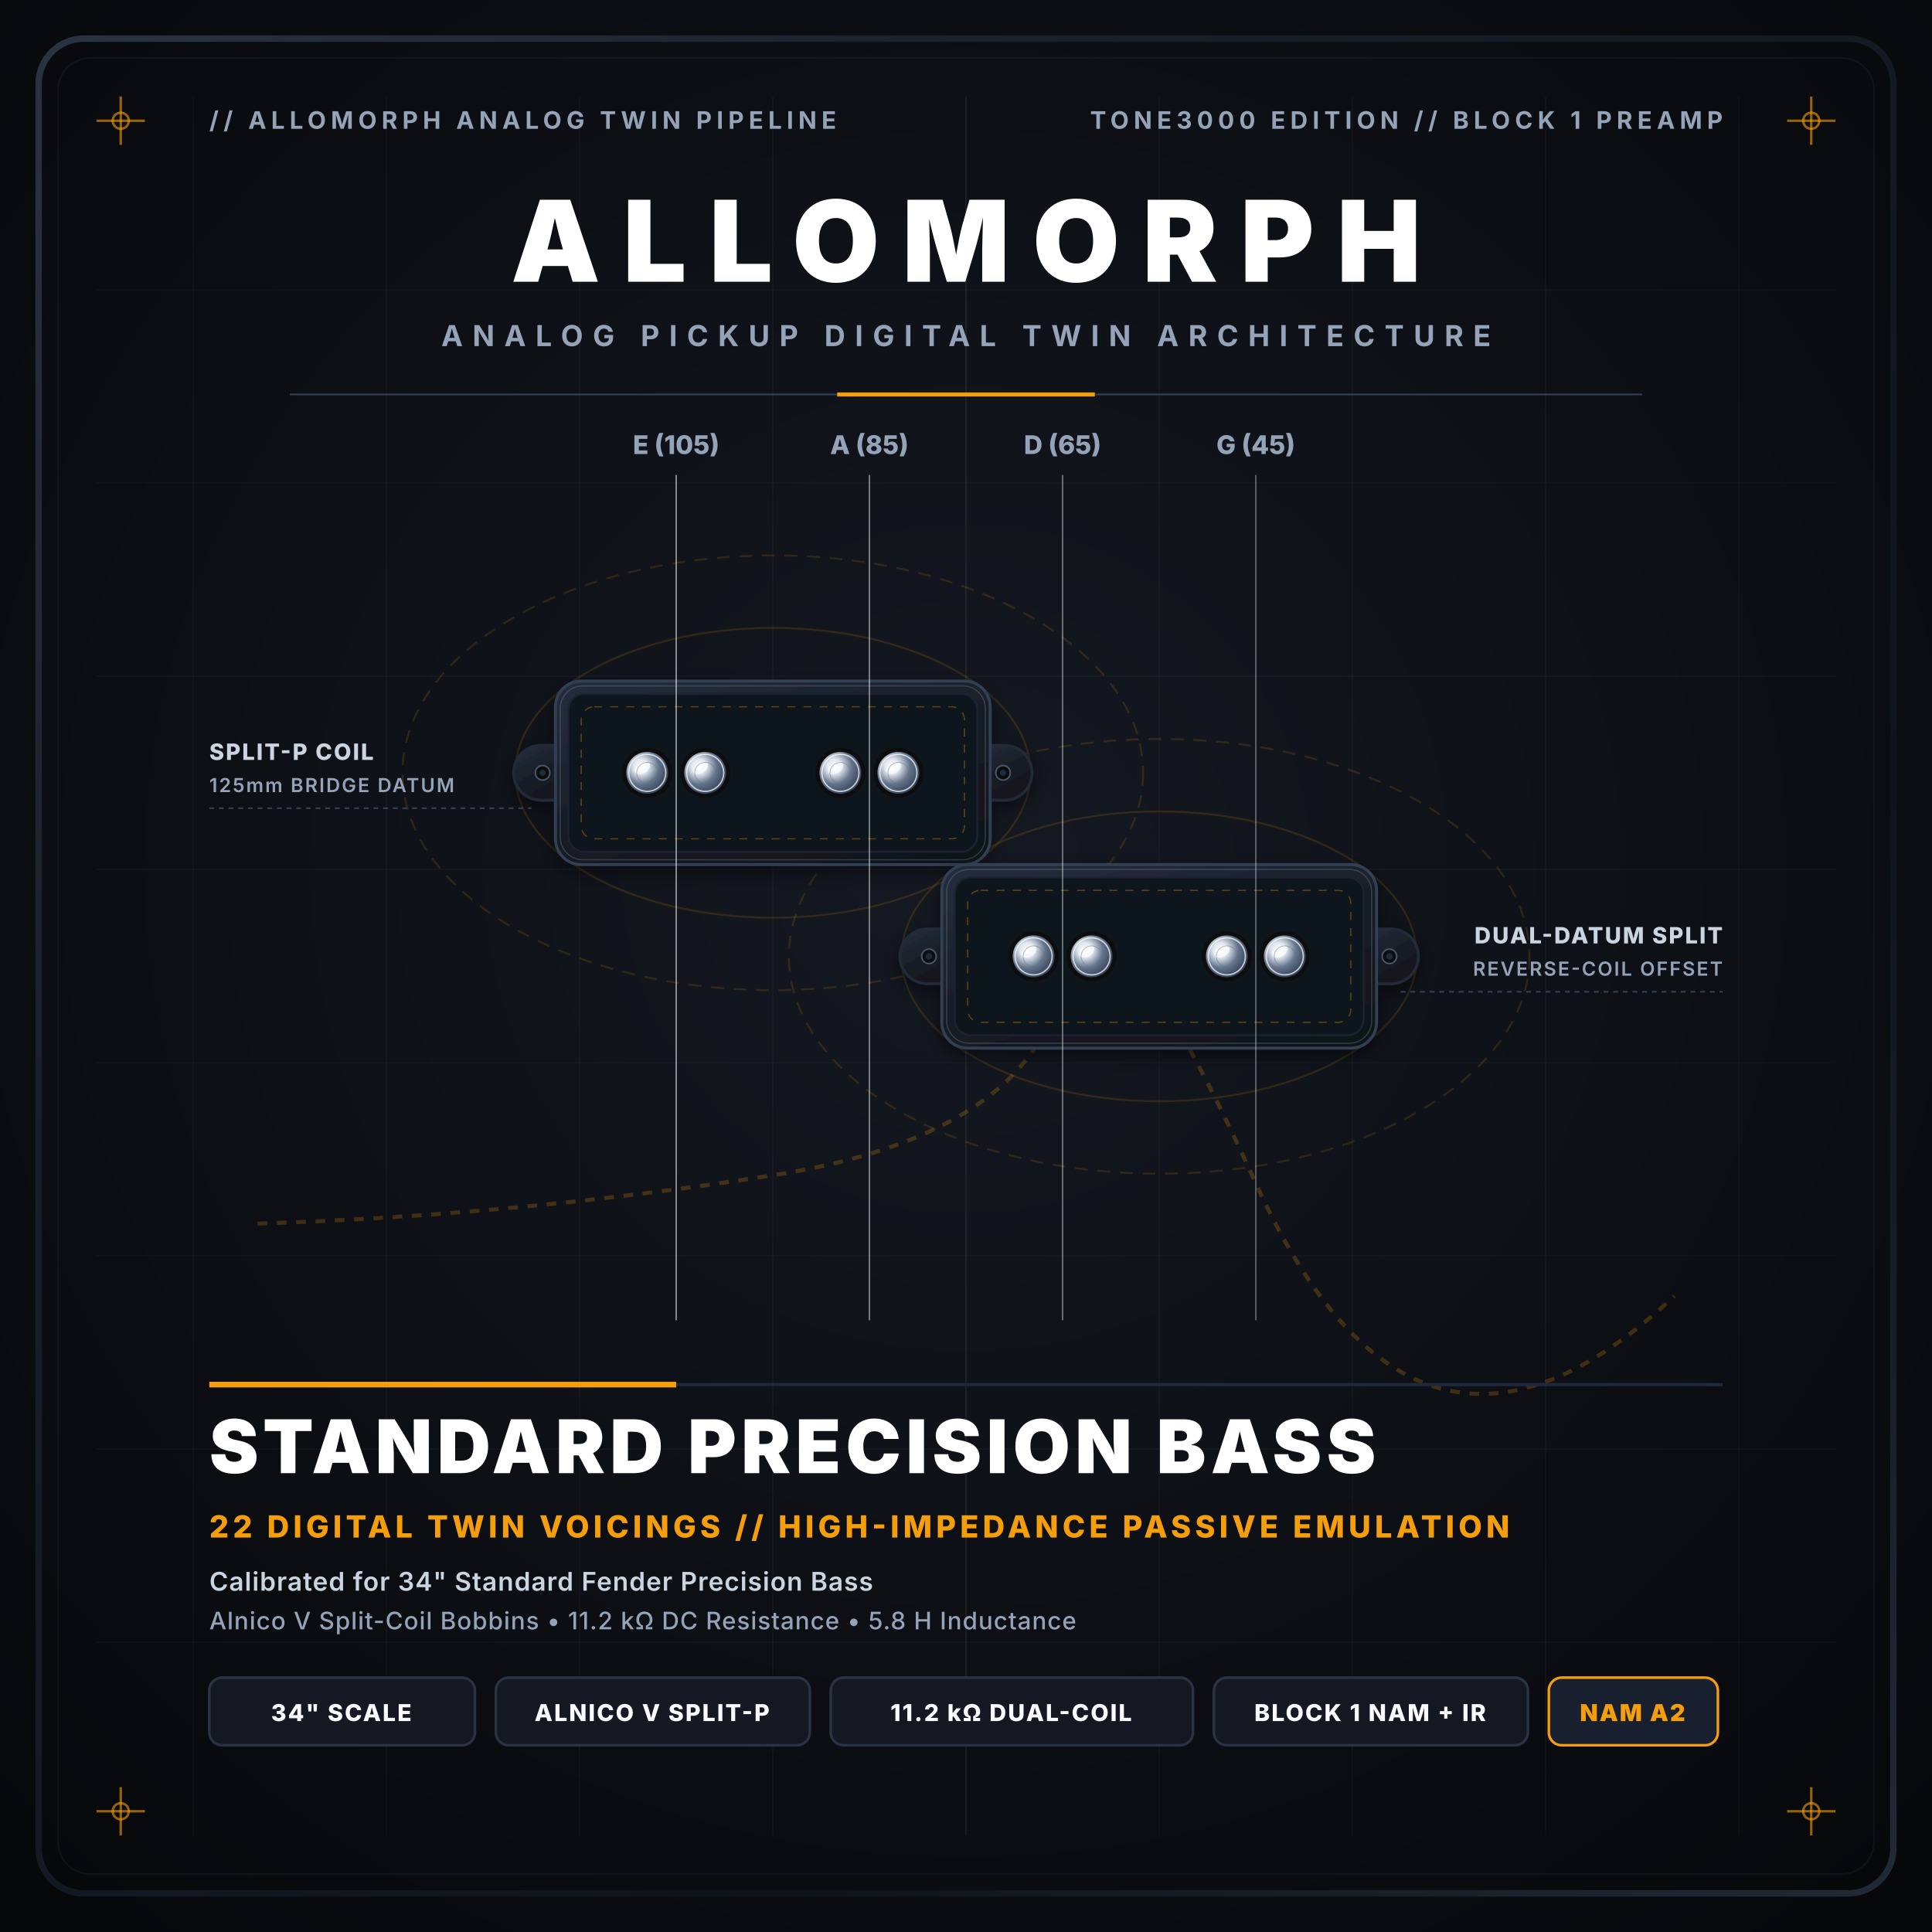
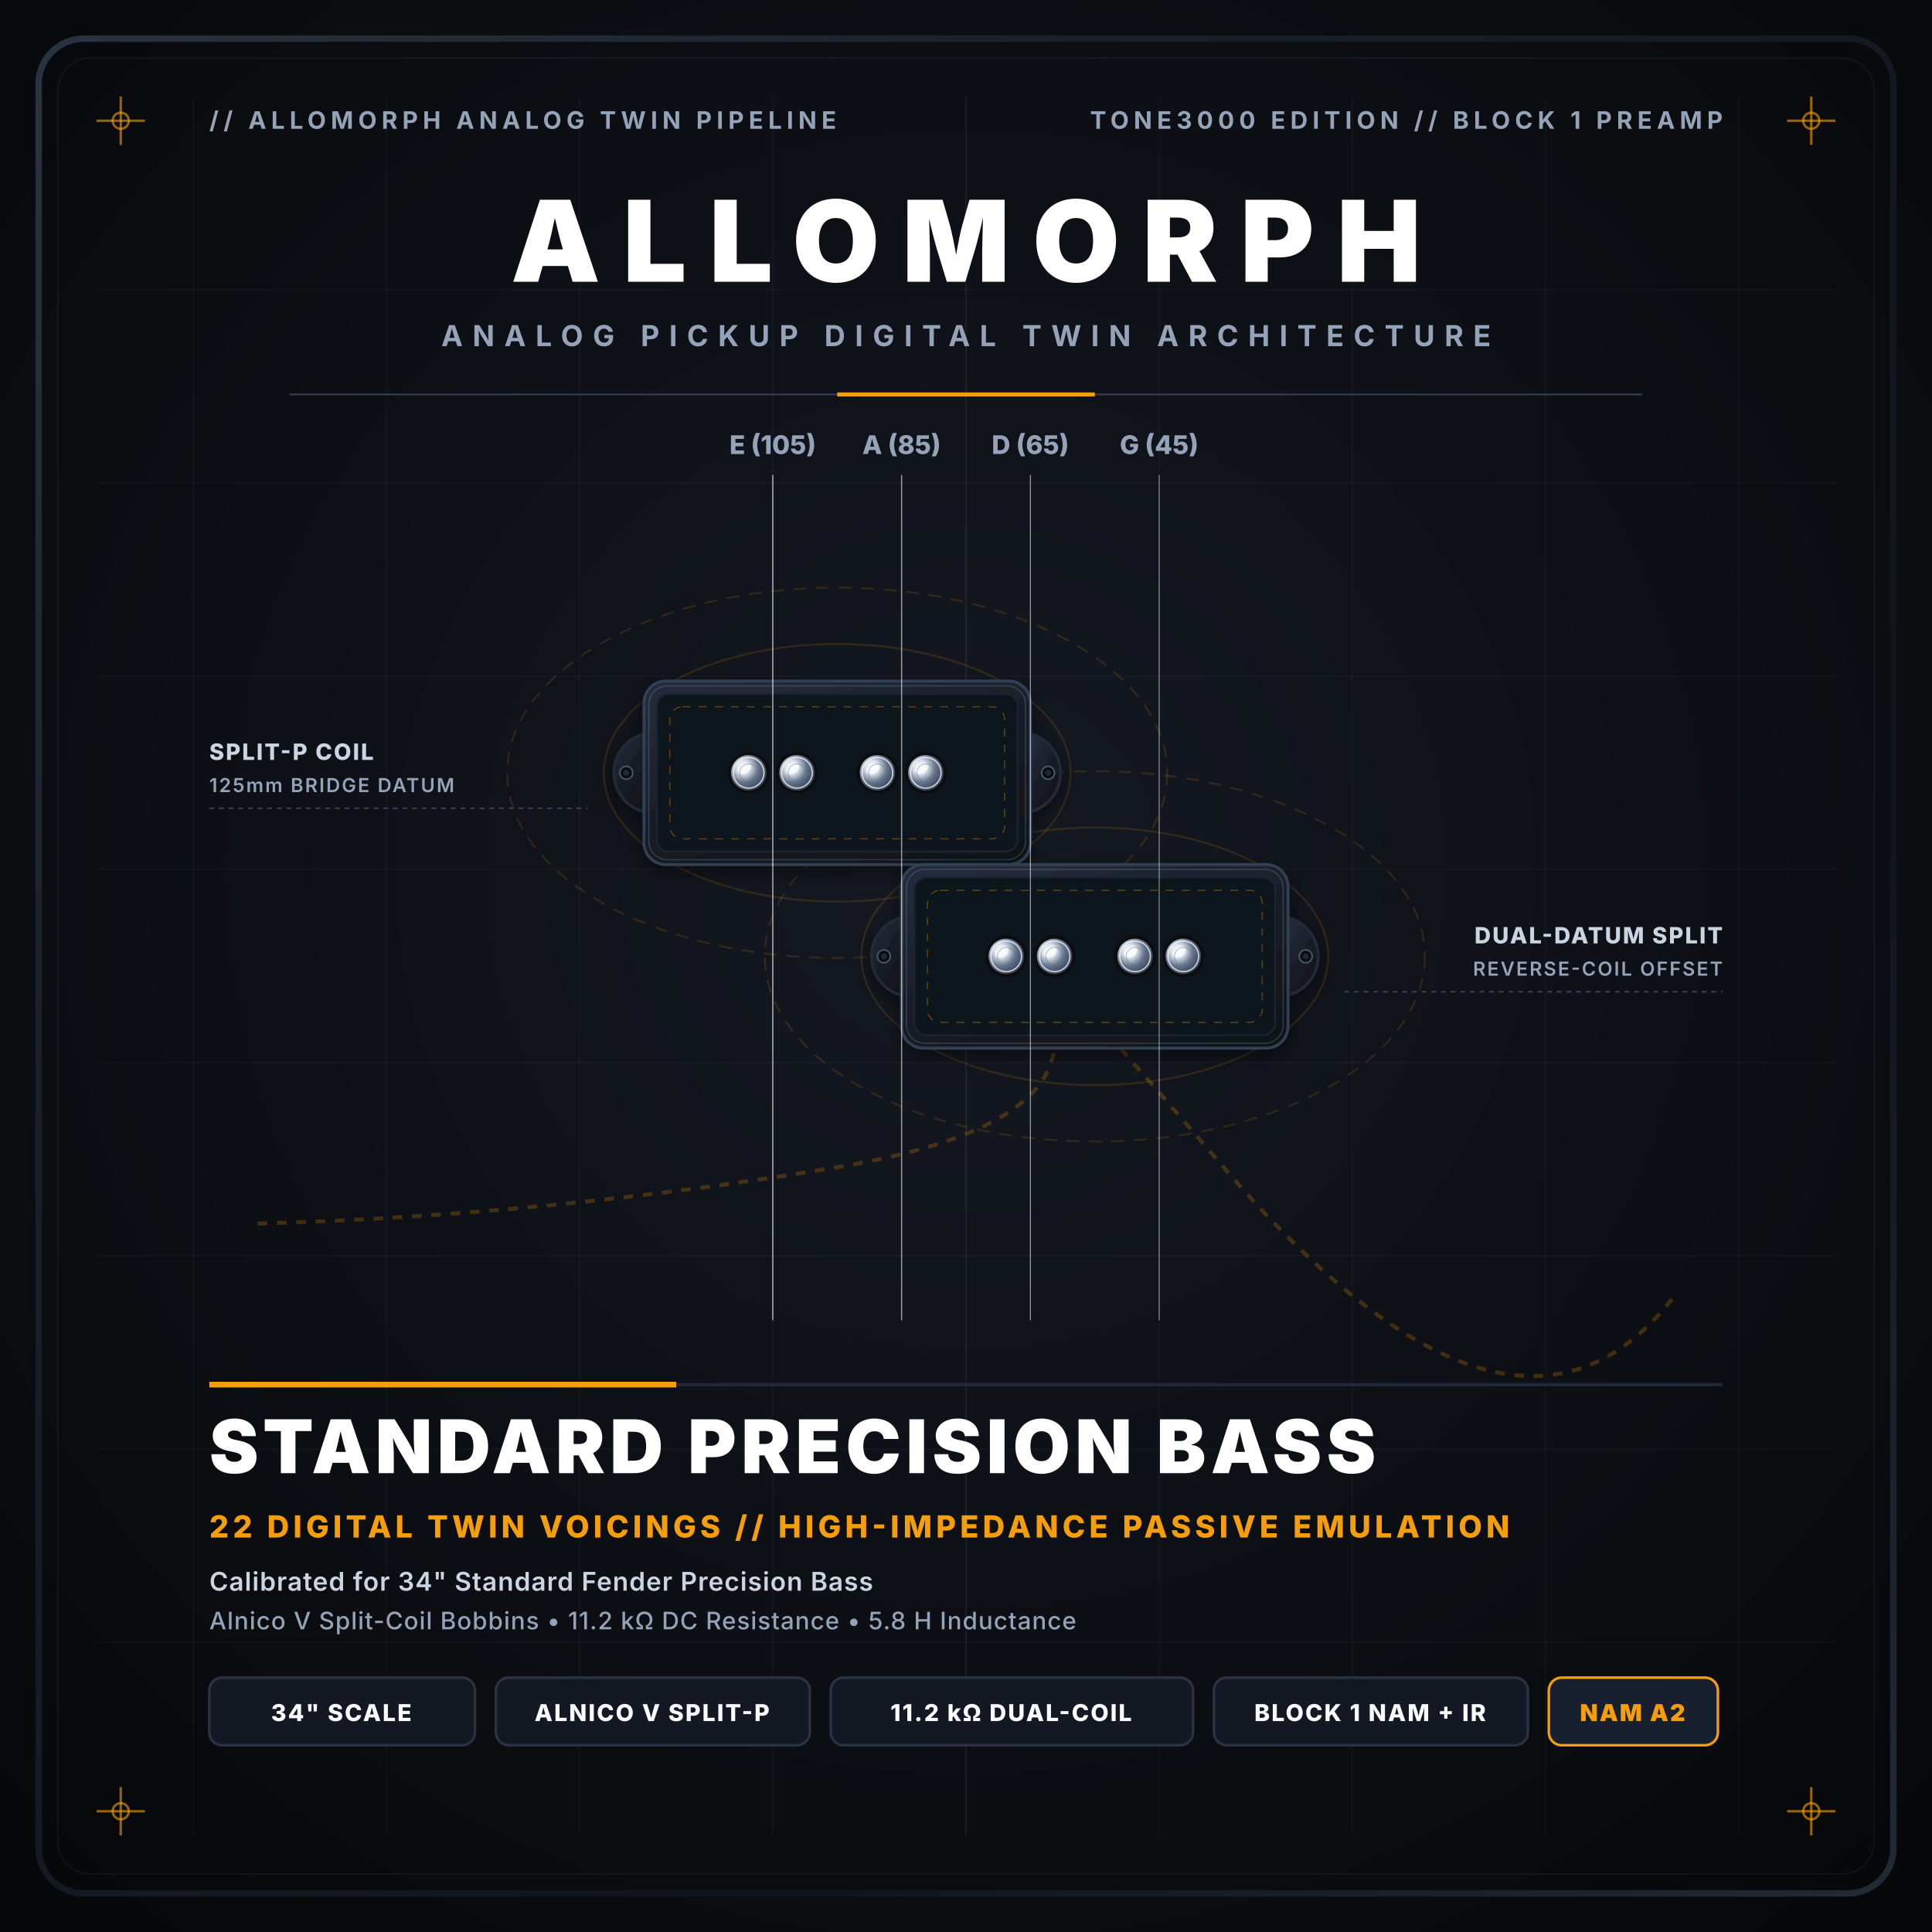
<svg xmlns="http://www.w3.org/2000/svg" viewBox="0 0 1200 1200" width="1200" height="1200">
  <defs>
    <radialGradient id="bgGrad" cx="50%" cy="45%" r="70%">
      <stop offset="0%" stop-color="#151922" />
      <stop offset="45%" stop-color="#0e1117" />
      <stop offset="100%" stop-color="#07080a" />
    </radialGradient>
    <linearGradient id="bezelGrad" x1="0%" y1="0%" x2="100%" y2="100%">
      <stop offset="0%" stop-color="#2a3342" />
      <stop offset="30%" stop-color="#181f2a" />
      <stop offset="70%" stop-color="#0f141c" />
      <stop offset="100%" stop-color="#222a36" />
    </linearGradient>
    <linearGradient id="coverGrad" x1="20%" y1="0%" x2="80%" y2="100%">
      <stop offset="0%" stop-color="#242c3b" />
      <stop offset="50%" stop-color="#181d26" />
      <stop offset="100%" stop-color="#101319" />
    </linearGradient>
    <radialGradient id="poleGrad" cx="35%" cy="35%" r="70%">
      <stop offset="0%" stop-color="#ffffff" />
      <stop offset="25%" stop-color="#e2e8f0" />
      <stop offset="60%" stop-color="#64748b" />
      <stop offset="100%" stop-color="#334155" />
    </radialGradient>
    <linearGradient id="stringGrad" x1="0%" y1="0%" x2="100%" y2="0%">
      <stop offset="0%" stop-color="#475569" stop-opacity="0.4" />
      <stop offset="40%" stop-color="#f8fafc" stop-opacity="0.9" />
      <stop offset="70%" stop-color="#94a3b8" stop-opacity="0.7" />
      <stop offset="100%" stop-color="#334155" stop-opacity="0.4" />
    </linearGradient>
    <filter id="dropShadow" x="-25%" y="-25%" width="150%" height="150%">
      <feDropShadow dx="0" dy="18" stdDeviation="16" flood-color="#000000" flood-opacity="0.85" />
      <feDropShadow dx="0" dy="4" stdDeviation="6" flood-color="#000000" flood-opacity="0.5" />
    </filter>
  </defs>
  <rect width="1200" height="1200" fill="url(#bgGrad)" />
  <rect x="24" y="24" width="1152" height="1152" rx="28" fill="none" stroke="url(#bezelGrad)" stroke-width="4" />
  <rect x="36" y="36" width="1128" height="1128" rx="20" fill="none" stroke="#ffffff" stroke-opacity="0.04" stroke-width="1" />
  <g stroke="#ffffff" stroke-opacity="0.025" stroke-width="1">
    <line x1="120" y1="60" x2="120" y2="1140" />
    <line x1="240" y1="60" x2="240" y2="1140" />
    <line x1="360" y1="60" x2="360" y2="1140" />
    <line x1="480" y1="60" x2="480" y2="1140" />
    <line x1="600" y1="60" x2="600" y2="1140" stroke-opacity="0.06" />
    <line x1="720" y1="60" x2="720" y2="1140" />
    <line x1="840" y1="60" x2="840" y2="1140" />
    <line x1="960" y1="60" x2="960" y2="1140" />
    <line x1="1080" y1="60" x2="1080" y2="1140" />
    <line x1="60" y1="180" x2="1140" y2="180" />
    <line x1="60" y1="300" x2="1140" y2="300" />
    <line x1="60" y1="420" x2="1140" y2="420" />
    <line x1="60" y1="540" x2="1140" y2="540" />
    <line x1="60" y1="660" x2="1140" y2="660" />
    <line x1="60" y1="780" x2="1140" y2="780" />
    <line x1="60" y1="900" x2="1140" y2="900" />
    <line x1="60" y1="1020" x2="1140" y2="1020" />
  </g>
  <g stroke="#f59e0b" stroke-width="1.5" stroke-opacity="0.6">
    <line x1="60" y1="75" x2="90" y2="75" />
    <line x1="75" y1="60" x2="75" y2="90" />
    <circle cx="75" cy="75" r="5" fill="none" />
    <line x1="1110" y1="75" x2="1140" y2="75" />
    <line x1="1125" y1="60" x2="1125" y2="90" />
    <circle cx="1125" cy="75" r="5" fill="none" />
    <line x1="60" y1="1125" x2="90" y2="1125" />
    <line x1="75" y1="1110" x2="75" y2="1140" />
    <circle cx="75" cy="1125" r="5" fill="none" />
    <line x1="1110" y1="1125" x2="1140" y2="1125" />
    <line x1="1125" y1="1110" x2="1125" y2="1140" />
    <circle cx="1125" cy="1125" r="5" fill="none" />
  </g>
  <text x="130" y="80" fill="#94a3b8" font-size="15" font-family="system-ui, -apple-system, sans-serif" font-weight="700" letter-spacing="3">// ALLOMORPH ANALOG TWIN PIPELINE</text>
  <text x="1070" y="80" fill="#94a3b8" font-size="15" font-family="system-ui, -apple-system, sans-serif" font-weight="700" letter-spacing="3" text-anchor="end">TONE3000 EDITION // BLOCK 1 PREAMP</text>
  <g transform="translate(600, 175)">
    <text x="0" y="0" fill="#ffffff" font-size="70" font-family="system-ui, -apple-system, sans-serif" font-weight="900" letter-spacing="14" text-anchor="middle">ALLOMORPH</text>
    <text x="0" y="40" fill="#94a3b8" font-size="18" font-family="system-ui, -apple-system, sans-serif" font-weight="700" letter-spacing="6" text-anchor="middle">ANALOG PICKUP DIGITAL TWIN ARCHITECTURE</text>
  </g>
  <line x1="180" y1="245" x2="1020" y2="245" stroke="#334155" stroke-width="1" />
  <line x1="520" y1="245" x2="680" y2="245" stroke="#f59e0b" stroke-width="2.5" />
  <g fill="none" stroke="#f59e0b" stroke-opacity="0.14" stroke-width="1.2">
-     <ellipse cx="480" cy="480" rx="160" ry="90" />
-     <ellipse cx="480" cy="480" rx="230" ry="135" stroke-dasharray="8 6" />
-     <ellipse cx="720" cy="594" rx="160" ry="90" />
-     <ellipse cx="720" cy="594" rx="230" ry="135" stroke-dasharray="8 6" />
-   </g>
-   <path d="M 160 760 Q 320 755 480 730 T 660 610 T 780 735 T 1040 805" fill="none" stroke="#f59e0b" stroke-opacity="0.22" stroke-width="2.5" stroke-dasharray="6 6" />
+     <ellipse cx="520" cy="480" rx="145" ry="80" />
+     <ellipse cx="520" cy="480" rx="205" ry="115" stroke-dasharray="8 6" />
+     <ellipse cx="680" cy="594" rx="145" ry="80" />
+     <ellipse cx="680" cy="594" rx="205" ry="115" stroke-dasharray="8 6" />
+   </g>
+   <path d="M 160 760 Q 340 755 520 725 T 640 605 T 760 725 T 1040 805" fill="none" stroke="#f59e0b" stroke-opacity="0.22" stroke-width="2.5" stroke-dasharray="6 6" />
  <g filter="url(#dropShadow)">
-     <path d="M 357.0 463.0 L 336.0 463.0 A 12 12 0 0 0 336.0 497.0 L 357.0 497.0 Z" fill="url(#coverGrad)" stroke="#222938" stroke-width="1.8" />
-     <circle cx="337.0" cy="480.0" r="4.5" fill="#080a0f" stroke="#475569" stroke-width="1" />
-     <circle cx="337.0" cy="480.0" r="2" fill="#1e293b" />
-     <path d="M 603.0 463.0 L 624.0 463.0 A 12 12 0 0 1 624.0 497.0 L 603.0 497.0 Z" fill="url(#coverGrad)" stroke="#222938" stroke-width="1.8" />
-     <circle cx="623.0" cy="480.0" r="4.5" fill="#080a0f" stroke="#475569" stroke-width="1" />
-     <circle cx="623.0" cy="480.0" r="2" fill="#1e293b" />
-     <rect x="345.0" y="423.0" width="270.0" height="114.0" rx="16.0" fill="url(#coverGrad)" stroke="#334155" stroke-width="1.8" />
-     <rect x="348.0" y="426.0" width="264.0" height="108.0" rx="14.0" fill="none" stroke="#64748b" stroke-width="0.75" opacity="0.4" />
-     <rect x="353.0" y="431.0" width="254.0" height="98.0" rx="10.0" fill="#0f131a" stroke="#1c2330" stroke-width="1.2" />
-     <rect x="361.0" y="439.0" width="238.0" height="82.0" rx="8" fill="none" stroke="#f59e0b" stroke-width="0.75" stroke-opacity="0.35" stroke-dasharray="5 5" />
-     <g transform="translate(402.0, 480.0)">
-       <circle cx="0" cy="0" r="15.5" fill="#080a0f" opacity="0.85" />
-       <circle cx="0" cy="0" r="13.0" fill="url(#poleGrad)" />
-       <circle cx="0" cy="0" r="11.5" fill="none" stroke="#f8fafc" stroke-width="0.85" opacity="0.75" />
-       <ellipse cx="-3" cy="-3" rx="5.2" ry="3.2" fill="#ffffff" opacity="0.65" transform="rotate(-30, -3, -3)" />
-       <circle cx="0" cy="0" r="6.5" fill="none" stroke="#64748b" stroke-width="0.5" opacity="0.5" />
-     </g>
-     <g transform="translate(438.0, 480.0)">
-       <circle cx="0" cy="0" r="15.5" fill="#080a0f" opacity="0.85" />
-       <circle cx="0" cy="0" r="13.0" fill="url(#poleGrad)" />
-       <circle cx="0" cy="0" r="11.5" fill="none" stroke="#f8fafc" stroke-width="0.85" opacity="0.75" />
-       <ellipse cx="-3" cy="-3" rx="5.2" ry="3.2" fill="#ffffff" opacity="0.65" transform="rotate(-30, -3, -3)" />
-       <circle cx="0" cy="0" r="6.5" fill="none" stroke="#64748b" stroke-width="0.5" opacity="0.5" />
-     </g>
-     <g transform="translate(522.0, 480.0)">
-       <circle cx="0" cy="0" r="15.5" fill="#080a0f" opacity="0.85" />
-       <circle cx="0" cy="0" r="13.0" fill="url(#poleGrad)" />
-       <circle cx="0" cy="0" r="11.5" fill="none" stroke="#f8fafc" stroke-width="0.85" opacity="0.75" />
-       <ellipse cx="-3" cy="-3" rx="5.2" ry="3.2" fill="#ffffff" opacity="0.65" transform="rotate(-30, -3, -3)" />
-       <circle cx="0" cy="0" r="6.5" fill="none" stroke="#64748b" stroke-width="0.5" opacity="0.5" />
-     </g>
-     <g transform="translate(558.0, 480.0)">
-       <circle cx="0" cy="0" r="15.5" fill="#080a0f" opacity="0.85" />
-       <circle cx="0" cy="0" r="13.0" fill="url(#poleGrad)" />
-       <circle cx="0" cy="0" r="11.5" fill="none" stroke="#f8fafc" stroke-width="0.85" opacity="0.75" />
-       <ellipse cx="-3" cy="-3" rx="5.2" ry="3.2" fill="#ffffff" opacity="0.65" transform="rotate(-30, -3, -3)" />
-       <circle cx="0" cy="0" r="6.5" fill="none" stroke="#64748b" stroke-width="0.5" opacity="0.5" />
+     <path d="M 400.0 455.8 A 25 25 0 0 0 400.0 504.2 Z" fill="url(#coverGrad)" stroke="#222938" stroke-width="1.8" />
+     <circle cx="389.0" cy="480.0" r="4.0" fill="#080a0f" stroke="#475569" stroke-width="1" />
+     <circle cx="389.0" cy="480.0" r="1.8" fill="#1e293b" />
+     <path d="M 640.0 455.8 A 25 25 0 0 1 640.0 504.2 Z" fill="url(#coverGrad)" stroke="#222938" stroke-width="1.8" />
+     <circle cx="651.0" cy="480.0" r="4.0" fill="#080a0f" stroke="#475569" stroke-width="1" />
+     <circle cx="651.0" cy="480.0" r="1.8" fill="#1e293b" />
+     <rect x="400.0" y="423.0" width="240.0" height="114.0" rx="13.5" fill="url(#coverGrad)" stroke="#334155" stroke-width="1.8" />
+     <rect x="403.0" y="426.0" width="234.0" height="108.0" rx="11.5" fill="none" stroke="#64748b" stroke-width="0.75" opacity="0.4" />
+     <rect x="408.0" y="431.0" width="224.0" height="98.0" rx="7.5" fill="#0f131a" stroke="#1c2330" stroke-width="1.2" />
+     <rect x="416.0" y="439.0" width="208.0" height="82.0" rx="8" fill="none" stroke="#f59e0b" stroke-width="0.75" stroke-opacity="0.35" stroke-dasharray="5 5" />
+     <g transform="translate(465.0, 480.0)">
+       <circle cx="0" cy="0" r="13.0" fill="#080a0f" opacity="0.85" />
+       <circle cx="0" cy="0" r="11.0" fill="url(#poleGrad)" />
+       <circle cx="0" cy="0" r="9.5" fill="none" stroke="#f8fafc" stroke-width="0.85" opacity="0.75" />
+       <ellipse cx="-2.5" cy="-2.5" rx="4.4" ry="2.8" fill="#ffffff" opacity="0.65" transform="rotate(-30, -2.5, -2.5)" />
+       <circle cx="0" cy="0" r="5.5" fill="none" stroke="#64748b" stroke-width="0.5" opacity="0.5" />
+     </g>
+     <g transform="translate(495.0, 480.0)">
+       <circle cx="0" cy="0" r="13.0" fill="#080a0f" opacity="0.85" />
+       <circle cx="0" cy="0" r="11.0" fill="url(#poleGrad)" />
+       <circle cx="0" cy="0" r="9.5" fill="none" stroke="#f8fafc" stroke-width="0.85" opacity="0.75" />
+       <ellipse cx="-2.5" cy="-2.5" rx="4.4" ry="2.8" fill="#ffffff" opacity="0.65" transform="rotate(-30, -2.5, -2.5)" />
+       <circle cx="0" cy="0" r="5.5" fill="none" stroke="#64748b" stroke-width="0.5" opacity="0.5" />
+     </g>
+     <g transform="translate(545.0, 480.0)">
+       <circle cx="0" cy="0" r="13.0" fill="#080a0f" opacity="0.85" />
+       <circle cx="0" cy="0" r="11.0" fill="url(#poleGrad)" />
+       <circle cx="0" cy="0" r="9.5" fill="none" stroke="#f8fafc" stroke-width="0.85" opacity="0.75" />
+       <ellipse cx="-2.5" cy="-2.5" rx="4.4" ry="2.8" fill="#ffffff" opacity="0.65" transform="rotate(-30, -2.5, -2.5)" />
+       <circle cx="0" cy="0" r="5.5" fill="none" stroke="#64748b" stroke-width="0.5" opacity="0.5" />
+     </g>
+     <g transform="translate(575.0, 480.0)">
+       <circle cx="0" cy="0" r="13.0" fill="#080a0f" opacity="0.85" />
+       <circle cx="0" cy="0" r="11.0" fill="url(#poleGrad)" />
+       <circle cx="0" cy="0" r="9.5" fill="none" stroke="#f8fafc" stroke-width="0.85" opacity="0.75" />
+       <ellipse cx="-2.5" cy="-2.5" rx="4.4" ry="2.8" fill="#ffffff" opacity="0.65" transform="rotate(-30, -2.5, -2.5)" />
+       <circle cx="0" cy="0" r="5.5" fill="none" stroke="#64748b" stroke-width="0.5" opacity="0.5" />
    </g>
  </g>
  <g filter="url(#dropShadow)">
-     <path d="M 597.0 577.0 L 576.0 577.0 A 12 12 0 0 0 576.0 611.0 L 597.0 611.0 Z" fill="url(#coverGrad)" stroke="#222938" stroke-width="1.8" />
-     <circle cx="577.0" cy="594.0" r="4.5" fill="#080a0f" stroke="#475569" stroke-width="1" />
-     <circle cx="577.0" cy="594.0" r="2" fill="#1e293b" />
-     <path d="M 843.0 577.0 L 864.0 577.0 A 12 12 0 0 1 864.0 611.0 L 843.0 611.0 Z" fill="url(#coverGrad)" stroke="#222938" stroke-width="1.8" />
-     <circle cx="863.0" cy="594.0" r="4.5" fill="#080a0f" stroke="#475569" stroke-width="1" />
-     <circle cx="863.0" cy="594.0" r="2" fill="#1e293b" />
-     <rect x="585.0" y="537.0" width="270.0" height="114.0" rx="16.0" fill="url(#coverGrad)" stroke="#334155" stroke-width="1.8" />
-     <rect x="588.0" y="540.0" width="264.0" height="108.0" rx="14.0" fill="none" stroke="#64748b" stroke-width="0.75" opacity="0.4" />
-     <rect x="593.0" y="545.0" width="254.0" height="98.0" rx="10.0" fill="#0f131a" stroke="#1c2330" stroke-width="1.2" />
-     <rect x="601.0" y="553.0" width="238.0" height="82.0" rx="8" fill="none" stroke="#f59e0b" stroke-width="0.75" stroke-opacity="0.35" stroke-dasharray="5 5" />
-     <g transform="translate(642.0, 594.0)">
-       <circle cx="0" cy="0" r="15.5" fill="#080a0f" opacity="0.85" />
-       <circle cx="0" cy="0" r="13.0" fill="url(#poleGrad)" />
-       <circle cx="0" cy="0" r="11.5" fill="none" stroke="#f8fafc" stroke-width="0.85" opacity="0.75" />
-       <ellipse cx="-3" cy="-3" rx="5.2" ry="3.2" fill="#ffffff" opacity="0.65" transform="rotate(-30, -3, -3)" />
-       <circle cx="0" cy="0" r="6.5" fill="none" stroke="#64748b" stroke-width="0.5" opacity="0.5" />
-     </g>
-     <g transform="translate(678.0, 594.0)">
-       <circle cx="0" cy="0" r="15.5" fill="#080a0f" opacity="0.85" />
-       <circle cx="0" cy="0" r="13.0" fill="url(#poleGrad)" />
-       <circle cx="0" cy="0" r="11.5" fill="none" stroke="#f8fafc" stroke-width="0.85" opacity="0.75" />
-       <ellipse cx="-3" cy="-3" rx="5.2" ry="3.2" fill="#ffffff" opacity="0.65" transform="rotate(-30, -3, -3)" />
-       <circle cx="0" cy="0" r="6.5" fill="none" stroke="#64748b" stroke-width="0.5" opacity="0.5" />
-     </g>
-     <g transform="translate(762.0, 594.0)">
-       <circle cx="0" cy="0" r="15.5" fill="#080a0f" opacity="0.85" />
-       <circle cx="0" cy="0" r="13.0" fill="url(#poleGrad)" />
-       <circle cx="0" cy="0" r="11.5" fill="none" stroke="#f8fafc" stroke-width="0.85" opacity="0.75" />
-       <ellipse cx="-3" cy="-3" rx="5.2" ry="3.2" fill="#ffffff" opacity="0.65" transform="rotate(-30, -3, -3)" />
-       <circle cx="0" cy="0" r="6.5" fill="none" stroke="#64748b" stroke-width="0.5" opacity="0.5" />
-     </g>
-     <g transform="translate(798.0, 594.0)">
-       <circle cx="0" cy="0" r="15.5" fill="#080a0f" opacity="0.85" />
-       <circle cx="0" cy="0" r="13.0" fill="url(#poleGrad)" />
-       <circle cx="0" cy="0" r="11.5" fill="none" stroke="#f8fafc" stroke-width="0.85" opacity="0.75" />
-       <ellipse cx="-3" cy="-3" rx="5.2" ry="3.2" fill="#ffffff" opacity="0.65" transform="rotate(-30, -3, -3)" />
-       <circle cx="0" cy="0" r="6.5" fill="none" stroke="#64748b" stroke-width="0.5" opacity="0.5" />
+     <path d="M 560.0 569.8 A 25 25 0 0 0 560.0 618.2 Z" fill="url(#coverGrad)" stroke="#222938" stroke-width="1.8" />
+     <circle cx="549.0" cy="594.0" r="4.0" fill="#080a0f" stroke="#475569" stroke-width="1" />
+     <circle cx="549.0" cy="594.0" r="1.8" fill="#1e293b" />
+     <path d="M 800.0 569.8 A 25 25 0 0 1 800.0 618.2 Z" fill="url(#coverGrad)" stroke="#222938" stroke-width="1.8" />
+     <circle cx="811.0" cy="594.0" r="4.0" fill="#080a0f" stroke="#475569" stroke-width="1" />
+     <circle cx="811.0" cy="594.0" r="1.8" fill="#1e293b" />
+     <rect x="560.0" y="537.0" width="240.0" height="114.0" rx="13.5" fill="url(#coverGrad)" stroke="#334155" stroke-width="1.8" />
+     <rect x="563.0" y="540.0" width="234.0" height="108.0" rx="11.5" fill="none" stroke="#64748b" stroke-width="0.75" opacity="0.4" />
+     <rect x="568.0" y="545.0" width="224.0" height="98.0" rx="7.5" fill="#0f131a" stroke="#1c2330" stroke-width="1.2" />
+     <rect x="576.0" y="553.0" width="208.0" height="82.0" rx="8" fill="none" stroke="#f59e0b" stroke-width="0.75" stroke-opacity="0.35" stroke-dasharray="5 5" />
+     <g transform="translate(625.0, 594.0)">
+       <circle cx="0" cy="0" r="13.0" fill="#080a0f" opacity="0.85" />
+       <circle cx="0" cy="0" r="11.0" fill="url(#poleGrad)" />
+       <circle cx="0" cy="0" r="9.5" fill="none" stroke="#f8fafc" stroke-width="0.85" opacity="0.75" />
+       <ellipse cx="-2.5" cy="-2.5" rx="4.4" ry="2.8" fill="#ffffff" opacity="0.65" transform="rotate(-30, -2.5, -2.5)" />
+       <circle cx="0" cy="0" r="5.5" fill="none" stroke="#64748b" stroke-width="0.5" opacity="0.5" />
+     </g>
+     <g transform="translate(655.0, 594.0)">
+       <circle cx="0" cy="0" r="13.0" fill="#080a0f" opacity="0.85" />
+       <circle cx="0" cy="0" r="11.0" fill="url(#poleGrad)" />
+       <circle cx="0" cy="0" r="9.5" fill="none" stroke="#f8fafc" stroke-width="0.85" opacity="0.75" />
+       <ellipse cx="-2.5" cy="-2.5" rx="4.4" ry="2.8" fill="#ffffff" opacity="0.65" transform="rotate(-30, -2.5, -2.5)" />
+       <circle cx="0" cy="0" r="5.5" fill="none" stroke="#64748b" stroke-width="0.5" opacity="0.5" />
+     </g>
+     <g transform="translate(705.0, 594.0)">
+       <circle cx="0" cy="0" r="13.0" fill="#080a0f" opacity="0.85" />
+       <circle cx="0" cy="0" r="11.0" fill="url(#poleGrad)" />
+       <circle cx="0" cy="0" r="9.5" fill="none" stroke="#f8fafc" stroke-width="0.85" opacity="0.75" />
+       <ellipse cx="-2.5" cy="-2.5" rx="4.4" ry="2.8" fill="#ffffff" opacity="0.65" transform="rotate(-30, -2.5, -2.5)" />
+       <circle cx="0" cy="0" r="5.5" fill="none" stroke="#64748b" stroke-width="0.5" opacity="0.5" />
+     </g>
+     <g transform="translate(735.0, 594.0)">
+       <circle cx="0" cy="0" r="13.0" fill="#080a0f" opacity="0.85" />
+       <circle cx="0" cy="0" r="11.0" fill="url(#poleGrad)" />
+       <circle cx="0" cy="0" r="9.5" fill="none" stroke="#f8fafc" stroke-width="0.85" opacity="0.75" />
+       <ellipse cx="-2.5" cy="-2.5" rx="4.4" ry="2.8" fill="#ffffff" opacity="0.65" transform="rotate(-30, -2.5, -2.5)" />
+       <circle cx="0" cy="0" r="5.5" fill="none" stroke="#64748b" stroke-width="0.5" opacity="0.5" />
    </g>
  </g>
  <g font-family="system-ui, -apple-system, sans-serif" fill="#cbd5e1" font-weight="800" letter-spacing="1">
    <text x="130" y="472" font-size="14">SPLIT-P COIL</text>
    <text x="130" y="492" font-size="12" fill="#94a3b8" font-weight="600">125mm BRIDGE DATUM</text>
-     <line x1="130" y1="502" x2="330" y2="502" stroke="#334155" stroke-dasharray="3 3" stroke-width="1" />
+     <line x1="130" y1="502" x2="365" y2="502" stroke="#334155" stroke-dasharray="3 3" stroke-width="1" />
    <text x="1070" y="586" text-anchor="end" font-size="14">DUAL-DATUM SPLIT</text>
    <text x="1070" y="606" text-anchor="end" font-size="12" fill="#94a3b8" font-weight="600">REVERSE-COIL OFFSET</text>
-     <line x1="870" y1="616" x2="1070" y2="616" stroke="#334155" stroke-dasharray="3 3" stroke-width="1" />
+     <line x1="835" y1="616" x2="1070" y2="616" stroke="#334155" stroke-dasharray="3 3" stroke-width="1" />
  </g>
  <g>
-     <line x1="420.0" y1="295" x2="420.0" y2="820" stroke="url(#stringGrad)" stroke-width="4.8" />
-     <line x1="420.0" y1="295" x2="420.0" y2="820" stroke="#ffffff" stroke-width="0.8" opacity="0.6" />
-     <text x="420.0" y="282" fill="#94a3b8" font-size="16" font-family="system-ui, -apple-system, sans-serif" font-weight="800" text-anchor="middle">E (105)</text>
-     <line x1="540.0" y1="295" x2="540.0" y2="820" stroke="url(#stringGrad)" stroke-width="3.8" />
-     <line x1="540.0" y1="295" x2="540.0" y2="820" stroke="#ffffff" stroke-width="0.7" opacity="0.6" />
-     <text x="540.0" y="282" fill="#94a3b8" font-size="16" font-family="system-ui, -apple-system, sans-serif" font-weight="800" text-anchor="middle">A (85)</text>
-     <line x1="660.0" y1="295" x2="660.0" y2="820" stroke="url(#stringGrad)" stroke-width="3.0" />
-     <line x1="660.0" y1="295" x2="660.0" y2="820" stroke="#ffffff" stroke-width="0.6" opacity="0.6" />
-     <text x="660.0" y="282" fill="#94a3b8" font-size="16" font-family="system-ui, -apple-system, sans-serif" font-weight="800" text-anchor="middle">D (65)</text>
-     <line x1="780.0" y1="295" x2="780.0" y2="820" stroke="url(#stringGrad)" stroke-width="2.2" />
-     <line x1="780.0" y1="295" x2="780.0" y2="820" stroke="#ffffff" stroke-width="0.5" opacity="0.6" />
-     <text x="780.0" y="282" fill="#94a3b8" font-size="16" font-family="system-ui, -apple-system, sans-serif" font-weight="800" text-anchor="middle">G (45)</text>
+     <line x1="480.0" y1="295" x2="480.0" y2="820" stroke="url(#stringGrad)" stroke-width="4.8" />
+     <line x1="480.0" y1="295" x2="480.0" y2="820" stroke="#ffffff" stroke-width="0.8" opacity="0.6" />
+     <text x="480.0" y="282" fill="#94a3b8" font-size="16" font-family="system-ui, -apple-system, sans-serif" font-weight="800" text-anchor="middle">E (105)</text>
+     <line x1="560.0" y1="295" x2="560.0" y2="820" stroke="url(#stringGrad)" stroke-width="3.8" />
+     <line x1="560.0" y1="295" x2="560.0" y2="820" stroke="#ffffff" stroke-width="0.7" opacity="0.6" />
+     <text x="560.0" y="282" fill="#94a3b8" font-size="16" font-family="system-ui, -apple-system, sans-serif" font-weight="800" text-anchor="middle">A (85)</text>
+     <line x1="640.0" y1="295" x2="640.0" y2="820" stroke="url(#stringGrad)" stroke-width="3.0" />
+     <line x1="640.0" y1="295" x2="640.0" y2="820" stroke="#ffffff" stroke-width="0.6" opacity="0.6" />
+     <text x="640.0" y="282" fill="#94a3b8" font-size="16" font-family="system-ui, -apple-system, sans-serif" font-weight="800" text-anchor="middle">D (65)</text>
+     <line x1="720.0" y1="295" x2="720.0" y2="820" stroke="url(#stringGrad)" stroke-width="2.2" />
+     <line x1="720.0" y1="295" x2="720.0" y2="820" stroke="#ffffff" stroke-width="0.5" opacity="0.6" />
+     <text x="720.0" y="282" fill="#94a3b8" font-size="16" font-family="system-ui, -apple-system, sans-serif" font-weight="800" text-anchor="middle">G (45)</text>
  </g>
  <line x1="130" y1="860" x2="1070" y2="860" stroke="#1e293b" stroke-width="2" />
  <line x1="130" y1="860" x2="420" y2="860" stroke="#f59e0b" stroke-width="3.5" />
  <text x="130" y="915" fill="#ffffff" font-size="46" font-family="system-ui, -apple-system, sans-serif" font-weight="900" letter-spacing="3">STANDARD PRECISION BASS</text>
  <text x="130" y="955" fill="#f59e0b" font-size="19" font-family="system-ui, -apple-system, sans-serif" font-weight="800" letter-spacing="2.5">22 DIGITAL TWIN VOICINGS  //  HIGH-IMPEDANCE PASSIVE EMULATION</text>
  <text x="130" y="988" fill="#cbd5e1" font-size="16" font-family="system-ui, -apple-system, sans-serif" font-weight="600" letter-spacing="0.5">Calibrated for 34" Standard Fender Precision Bass</text>
  <text x="130" y="1012" fill="#94a3b8" font-size="15" font-family="system-ui, -apple-system, sans-serif" font-weight="500" letter-spacing="0.5">Alnico V Split-Coil Bobbins • 11.2 kΩ DC Resistance • 5.8 H Inductance</text>
  <g transform="translate(130, 1042)">
    <rect x="0" y="0" width="165" height="42" rx="8" fill="#141822" stroke="#2a3344" stroke-width="1.6" />
    <text x="82" y="27" fill="#f8fafc" font-size="14.5" font-family="system-ui, -apple-system, sans-serif" font-weight="800" letter-spacing="1" text-anchor="middle">34" SCALE</text>
    <rect x="178" y="0" width="195" height="42" rx="8" fill="#141822" stroke="#2a3344" stroke-width="1.6" />
    <text x="275" y="27" fill="#f8fafc" font-size="14.5" font-family="system-ui, -apple-system, sans-serif" font-weight="800" letter-spacing="1" text-anchor="middle">ALNICO V SPLIT-P</text>
    <rect x="386" y="0" width="225" height="42" rx="8" fill="#141822" stroke="#2a3344" stroke-width="1.6" />
    <text x="498" y="27" fill="#f8fafc" font-size="14.5" font-family="system-ui, -apple-system, sans-serif" font-weight="800" letter-spacing="1" text-anchor="middle">11.2 kΩ DUAL-COIL</text>
    <rect x="624" y="0" width="195" height="42" rx="8" fill="#141822" stroke="#2a3344" stroke-width="1.6" />
    <text x="721" y="27" fill="#f8fafc" font-size="14.5" font-family="system-ui, -apple-system, sans-serif" font-weight="800" letter-spacing="1" text-anchor="middle">BLOCK 1 NAM + IR</text>
    <rect x="832" y="0" width="105" height="42" rx="8" fill="#182030" stroke="#f59e0b" stroke-width="1.6" />
    <text x="884" y="27" fill="#f59e0b" font-size="14.5" font-family="system-ui, -apple-system, sans-serif" font-weight="900" letter-spacing="1" text-anchor="middle">NAM A2</text>
  </g>
</svg>
